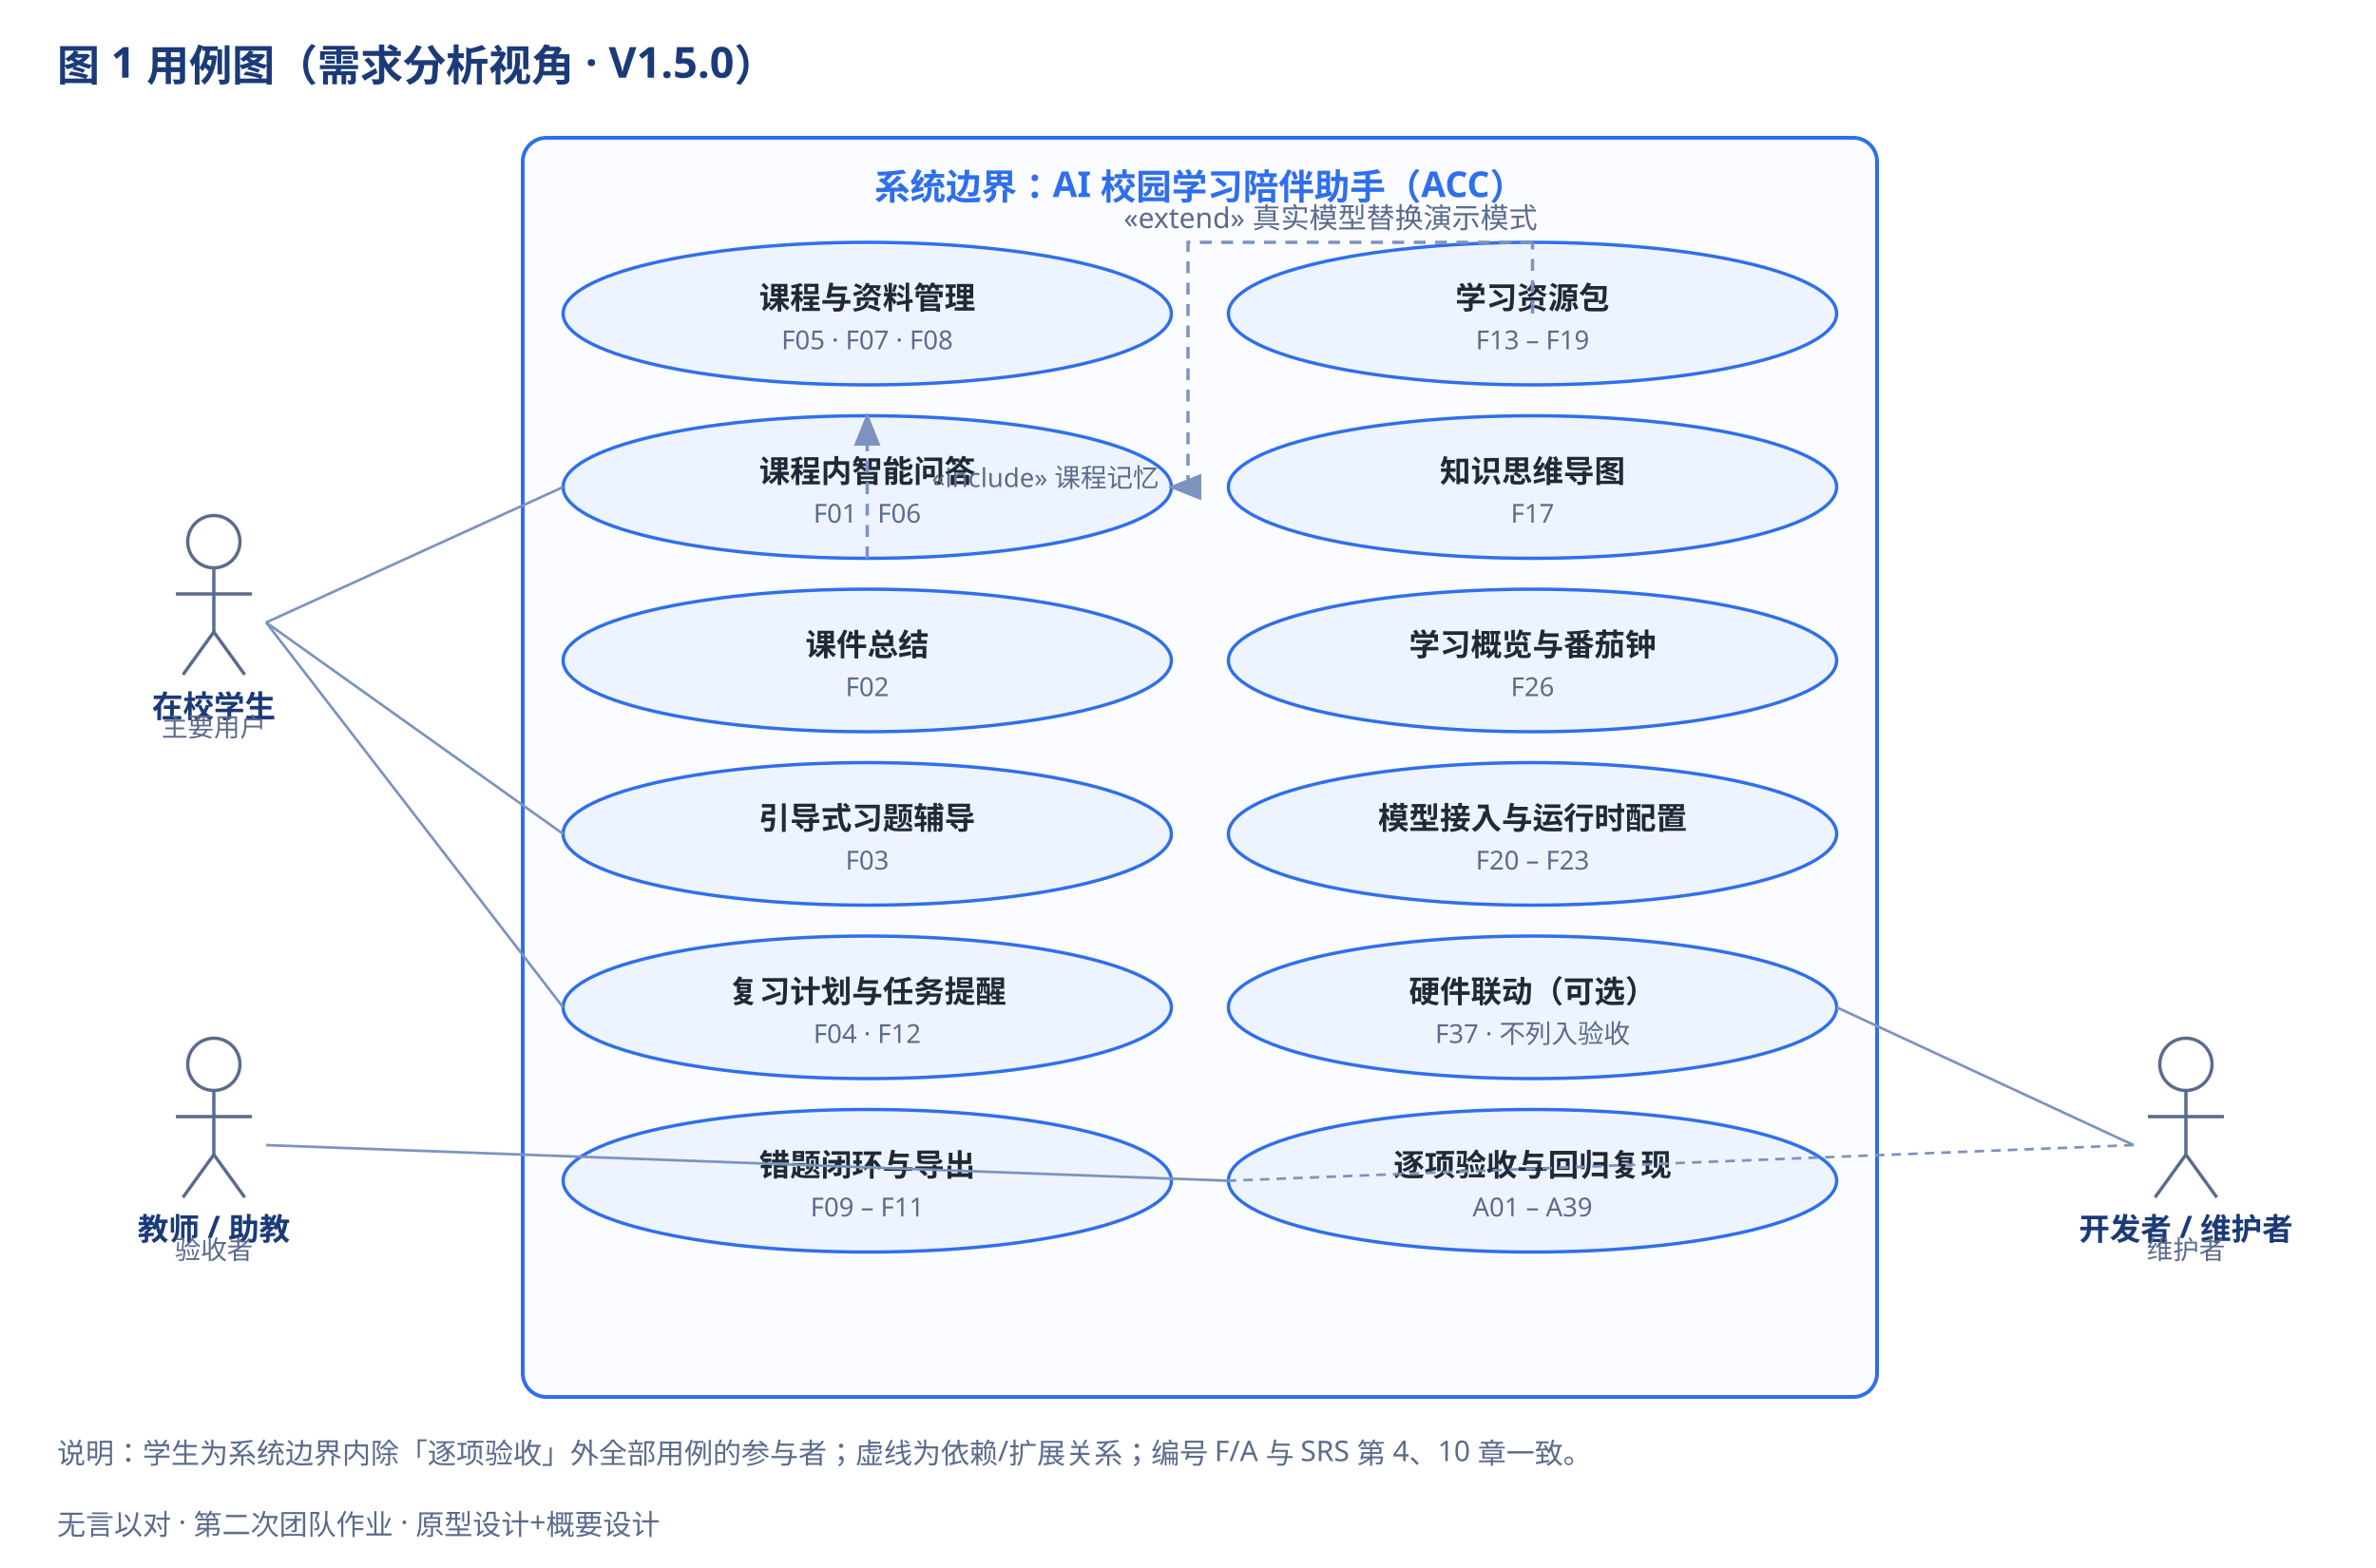
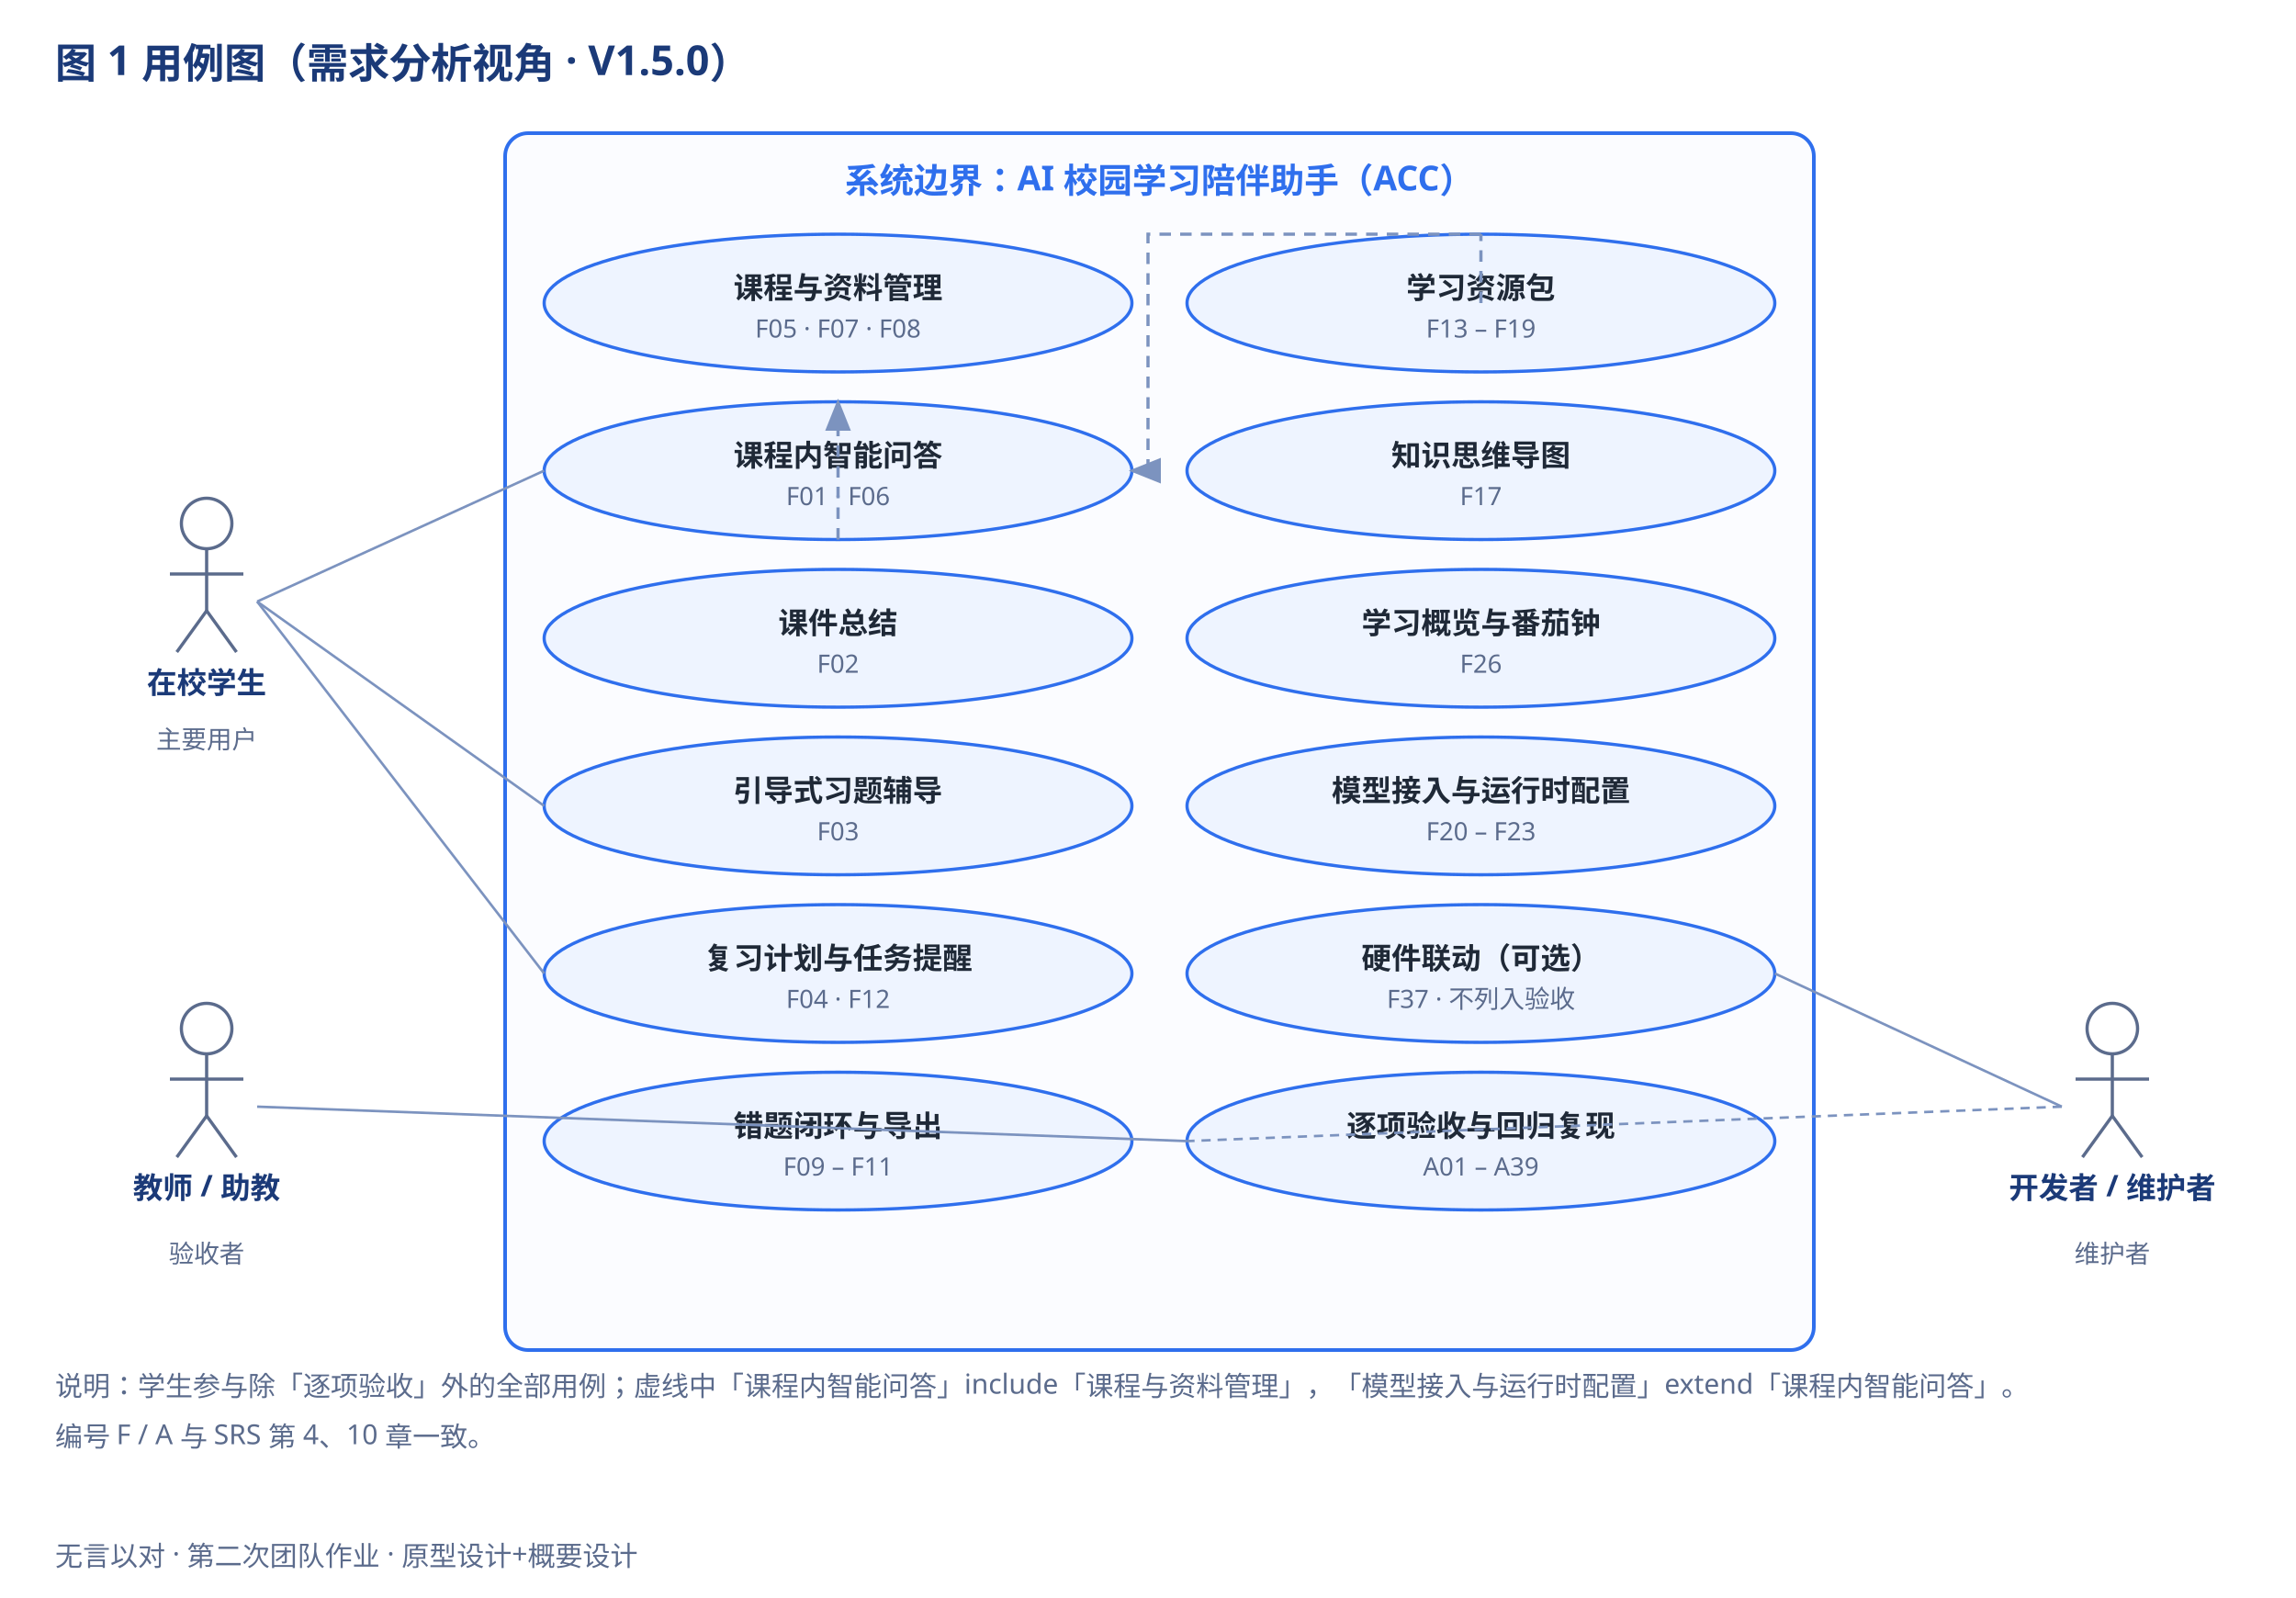
- <svg xmlns="http://www.w3.org/2000/svg" width="1000" height="660" viewBox="0 0 1000 660">
+ <svg xmlns="http://www.w3.org/2000/svg" width="1000" height="696" viewBox="0 0 1000 696">
  <defs>
    <marker id="ar" markerWidth="10" markerHeight="8" refX="9" refY="4" orient="auto" markerUnits="strokeWidth">
      <path d="M0,0 L10,4 L0,8 z" fill="#7C93BF" />
    </marker>
  </defs>
-   <rect x="0" y="0" width="1000" height="660" fill="#FFFFFF" />
+   <rect x="0" y="0" width="1000" height="696" fill="#FFFFFF" />
  <text x="24" y="34" font-size="18" text-anchor="start" font-weight="bold" fill="#1B3A78" font-family="Microsoft YaHei, PingFang SC, SimHei, sans-serif">图 1  用例图（需求分析视角 · V1.5.0）</text>
  <rect x="220" y="58" width="570" height="530" rx="10" fill="#FBFCFF" stroke="#2F6FED" stroke-width="1.6" />
  <text x="505" y="84" font-size="15" text-anchor="middle" font-weight="bold" fill="#2F6FED" font-family="Microsoft YaHei, PingFang SC, SimHei, sans-serif">系统边界：AI 校园学习陪伴助手（ACC）</text>
  <ellipse cx="365" cy="132" rx="128" ry="30" fill="#EEF4FF" stroke="#2F6FED" stroke-width="1.4" />
  <text x="365" y="130" font-size="13" text-anchor="middle" font-weight="bold" fill="#1F2937" font-family="Microsoft YaHei, PingFang SC, SimHei, sans-serif">课程与资料管理</text>
  <text x="365" y="147" font-size="11" text-anchor="middle" font-weight="normal" fill="#5B6B8C" font-family="Microsoft YaHei, PingFang SC, SimHei, sans-serif">F05 · F07 · F08</text>
  <ellipse cx="365" cy="205" rx="128" ry="30" fill="#EEF4FF" stroke="#2F6FED" stroke-width="1.4" />
  <text x="365" y="203" font-size="13" text-anchor="middle" font-weight="bold" fill="#1F2937" font-family="Microsoft YaHei, PingFang SC, SimHei, sans-serif">课程内智能问答</text>
  <text x="365" y="220" font-size="11" text-anchor="middle" font-weight="normal" fill="#5B6B8C" font-family="Microsoft YaHei, PingFang SC, SimHei, sans-serif">F01 · F06</text>
  <ellipse cx="365" cy="278" rx="128" ry="30" fill="#EEF4FF" stroke="#2F6FED" stroke-width="1.4" />
  <text x="365" y="276" font-size="13" text-anchor="middle" font-weight="bold" fill="#1F2937" font-family="Microsoft YaHei, PingFang SC, SimHei, sans-serif">课件总结</text>
  <text x="365" y="293" font-size="11" text-anchor="middle" font-weight="normal" fill="#5B6B8C" font-family="Microsoft YaHei, PingFang SC, SimHei, sans-serif">F02</text>
  <ellipse cx="365" cy="351" rx="128" ry="30" fill="#EEF4FF" stroke="#2F6FED" stroke-width="1.4" />
  <text x="365" y="349" font-size="13" text-anchor="middle" font-weight="bold" fill="#1F2937" font-family="Microsoft YaHei, PingFang SC, SimHei, sans-serif">引导式习题辅导</text>
  <text x="365" y="366" font-size="11" text-anchor="middle" font-weight="normal" fill="#5B6B8C" font-family="Microsoft YaHei, PingFang SC, SimHei, sans-serif">F03</text>
  <ellipse cx="365" cy="424" rx="128" ry="30" fill="#EEF4FF" stroke="#2F6FED" stroke-width="1.4" />
  <text x="365" y="422" font-size="13" text-anchor="middle" font-weight="bold" fill="#1F2937" font-family="Microsoft YaHei, PingFang SC, SimHei, sans-serif">复习计划与任务提醒</text>
  <text x="365" y="439" font-size="11" text-anchor="middle" font-weight="normal" fill="#5B6B8C" font-family="Microsoft YaHei, PingFang SC, SimHei, sans-serif">F04 · F12</text>
  <ellipse cx="365" cy="497" rx="128" ry="30" fill="#EEF4FF" stroke="#2F6FED" stroke-width="1.4" />
  <text x="365" y="495" font-size="13" text-anchor="middle" font-weight="bold" fill="#1F2937" font-family="Microsoft YaHei, PingFang SC, SimHei, sans-serif">错题闭环与导出</text>
  <text x="365" y="512" font-size="11" text-anchor="middle" font-weight="normal" fill="#5B6B8C" font-family="Microsoft YaHei, PingFang SC, SimHei, sans-serif">F09 – F11</text>
  <ellipse cx="645" cy="132" rx="128" ry="30" fill="#EEF4FF" stroke="#2F6FED" stroke-width="1.4" />
  <text x="645" y="130" font-size="13" text-anchor="middle" font-weight="bold" fill="#1F2937" font-family="Microsoft YaHei, PingFang SC, SimHei, sans-serif">学习资源包</text>
  <text x="645" y="147" font-size="11" text-anchor="middle" font-weight="normal" fill="#5B6B8C" font-family="Microsoft YaHei, PingFang SC, SimHei, sans-serif">F13 – F19</text>
  <ellipse cx="645" cy="205" rx="128" ry="30" fill="#EEF4FF" stroke="#2F6FED" stroke-width="1.4" />
  <text x="645" y="203" font-size="13" text-anchor="middle" font-weight="bold" fill="#1F2937" font-family="Microsoft YaHei, PingFang SC, SimHei, sans-serif">知识思维导图</text>
  <text x="645" y="220" font-size="11" text-anchor="middle" font-weight="normal" fill="#5B6B8C" font-family="Microsoft YaHei, PingFang SC, SimHei, sans-serif">F17</text>
  <ellipse cx="645" cy="278" rx="128" ry="30" fill="#EEF4FF" stroke="#2F6FED" stroke-width="1.4" />
  <text x="645" y="276" font-size="13" text-anchor="middle" font-weight="bold" fill="#1F2937" font-family="Microsoft YaHei, PingFang SC, SimHei, sans-serif">学习概览与番茄钟</text>
  <text x="645" y="293" font-size="11" text-anchor="middle" font-weight="normal" fill="#5B6B8C" font-family="Microsoft YaHei, PingFang SC, SimHei, sans-serif">F26</text>
  <ellipse cx="645" cy="351" rx="128" ry="30" fill="#EEF4FF" stroke="#2F6FED" stroke-width="1.4" />
  <text x="645" y="349" font-size="13" text-anchor="middle" font-weight="bold" fill="#1F2937" font-family="Microsoft YaHei, PingFang SC, SimHei, sans-serif">模型接入与运行时配置</text>
  <text x="645" y="366" font-size="11" text-anchor="middle" font-weight="normal" fill="#5B6B8C" font-family="Microsoft YaHei, PingFang SC, SimHei, sans-serif">F20 – F23</text>
  <ellipse cx="645" cy="424" rx="128" ry="30" fill="#EEF4FF" stroke="#2F6FED" stroke-width="1.4" />
  <text x="645" y="422" font-size="13" text-anchor="middle" font-weight="bold" fill="#1F2937" font-family="Microsoft YaHei, PingFang SC, SimHei, sans-serif">硬件联动（可选）</text>
  <text x="645" y="439" font-size="11" text-anchor="middle" font-weight="normal" fill="#5B6B8C" font-family="Microsoft YaHei, PingFang SC, SimHei, sans-serif">F37 · 不列入验收</text>
  <ellipse cx="645" cy="497" rx="128" ry="30" fill="#EEF4FF" stroke="#2F6FED" stroke-width="1.4" />
  <text x="645" y="495" font-size="13" text-anchor="middle" font-weight="bold" fill="#1F2937" font-family="Microsoft YaHei, PingFang SC, SimHei, sans-serif">逐项验收与回归复现</text>
  <text x="645" y="512" font-size="11" text-anchor="middle" font-weight="normal" fill="#5B6B8C" font-family="Microsoft YaHei, PingFang SC, SimHei, sans-serif">A01 – A39</text>
  <ellipse cx="90" cy="228" rx="11" ry="11" fill="#FFFFFF" stroke="#5B6B8C" stroke-width="1.4" />
  <line x1="90" y1="239" x2="90" y2="266" stroke="#5B6B8C" stroke-width="1.4" />
  <line x1="74" y1="250" x2="106" y2="250" stroke="#5B6B8C" stroke-width="1.4" />
  <line x1="90" y1="266" x2="77" y2="284" stroke="#5B6B8C" stroke-width="1.4" />
  <line x1="90" y1="266" x2="103" y2="284" stroke="#5B6B8C" stroke-width="1.4" />
  <text x="90" y="302" font-size="13" text-anchor="middle" font-weight="bold" fill="#1B3A78" font-family="Microsoft YaHei, PingFang SC, SimHei, sans-serif">在校学生</text>
  <ellipse cx="90" cy="448" rx="11" ry="11" fill="#FFFFFF" stroke="#5B6B8C" stroke-width="1.4" />
  <line x1="90" y1="459" x2="90" y2="486" stroke="#5B6B8C" stroke-width="1.4" />
  <line x1="74" y1="470" x2="106" y2="470" stroke="#5B6B8C" stroke-width="1.4" />
  <line x1="90" y1="486" x2="77" y2="504" stroke="#5B6B8C" stroke-width="1.4" />
  <line x1="90" y1="486" x2="103" y2="504" stroke="#5B6B8C" stroke-width="1.4" />
  <text x="90" y="522" font-size="13" text-anchor="middle" font-weight="bold" fill="#1B3A78" font-family="Microsoft YaHei, PingFang SC, SimHei, sans-serif">教师 / 助教</text>
  <ellipse cx="920" cy="448" rx="11" ry="11" fill="#FFFFFF" stroke="#5B6B8C" stroke-width="1.4" />
  <line x1="920" y1="459" x2="920" y2="486" stroke="#5B6B8C" stroke-width="1.4" />
  <line x1="904" y1="470" x2="936" y2="470" stroke="#5B6B8C" stroke-width="1.4" />
  <line x1="920" y1="486" x2="907" y2="504" stroke="#5B6B8C" stroke-width="1.4" />
  <line x1="920" y1="486" x2="933" y2="504" stroke="#5B6B8C" stroke-width="1.4" />
  <text x="920" y="522" font-size="13" text-anchor="middle" font-weight="bold" fill="#1B3A78" font-family="Microsoft YaHei, PingFang SC, SimHei, sans-serif">开发者 / 维护者</text>
-   <text x="90" y="310" font-size="11" text-anchor="middle" font-weight="normal" fill="#5B6B8C" font-family="Microsoft YaHei, PingFang SC, SimHei, sans-serif">主要用户</text>
-   <text x="90" y="530" font-size="11" text-anchor="middle" font-weight="normal" fill="#5B6B8C" font-family="Microsoft YaHei, PingFang SC, SimHei, sans-serif">验收者</text>
-   <text x="920" y="530" font-size="11" text-anchor="middle" font-weight="normal" fill="#5B6B8C" font-family="Microsoft YaHei, PingFang SC, SimHei, sans-serif">维护者</text>
+   <text x="90" y="326" font-size="11" text-anchor="middle" font-weight="normal" fill="#5B6B8C" font-family="Microsoft YaHei, PingFang SC, SimHei, sans-serif">主要用户</text>
+   <text x="90" y="550" font-size="11" text-anchor="middle" font-weight="normal" fill="#5B6B8C" font-family="Microsoft YaHei, PingFang SC, SimHei, sans-serif">验收者</text>
+   <text x="920" y="550" font-size="11" text-anchor="middle" font-weight="normal" fill="#5B6B8C" font-family="Microsoft YaHei, PingFang SC, SimHei, sans-serif">维护者</text>
  <line x1="112" y1="262" x2="237" y2="205" stroke="#7C93BF" stroke-width="1.1" />
  <line x1="112" y1="262" x2="237" y2="351" stroke="#7C93BF" stroke-width="1.1" />
  <line x1="112" y1="262" x2="237" y2="424" stroke="#7C93BF" stroke-width="1.1" />
  <line x1="112" y1="482" x2="517" y2="497" stroke="#7C93BF" stroke-width="1.1" />
  <line x1="898" y1="482" x2="773" y2="424" stroke="#7C93BF" stroke-width="1.1" />
  <line x1="898" y1="482" x2="517" y2="497" stroke="#7C93BF" stroke-width="1.1" stroke-dasharray="4 3" />
  <line x1="365" y1="235" x2="365" y2="175" stroke="#7C93BF" stroke-width="1.4" stroke-dasharray="5 4" marker-end="url(#ar)" />
-   <text x="440" y="205" font-size="11" text-anchor="middle" font-weight="normal" fill="#5B6B8C" font-family="Microsoft YaHei, PingFang SC, SimHei, sans-serif">«include» 课程记忆</text>
  <line x1="645" y1="132" x2="645" y2="102" stroke="#7C93BF" stroke-width="1.4" stroke-dasharray="5 4" />
  <polyline points="645,102 500,102 500,205 493,205" fill="none" stroke="#7C93BF" stroke-width="1.4" stroke-dasharray="5 4" marker-end="url(#ar)" />
-   <text x="560" y="96" font-size="12" text-anchor="middle" font-weight="normal" fill="#5B6B8C" font-family="Microsoft YaHei, PingFang SC, SimHei, sans-serif">«extend» 真实模型替换演示模式</text>
-   <text x="24" y="616" font-size="12" text-anchor="start" font-weight="normal" fill="#5B6B8C" font-family="Microsoft YaHei, PingFang SC, SimHei, sans-serif">说明：学生为系统边界内除「逐项验收」外全部用例的参与者；虚线为依赖/扩展关系；编号 F/A 与 SRS 第 4、10 章一致。</text>
-   <text x="24" y="646" font-size="12" text-anchor="start" font-weight="normal" fill="#5B6B8C" font-family="Microsoft YaHei, PingFang SC, SimHei, sans-serif">无言以对 · 第二次团队作业 · 原型设计+概要设计</text>
+   <text x="24" y="608" font-size="12" text-anchor="start" font-weight="normal" fill="#5B6B8C" font-family="Microsoft YaHei, PingFang SC, SimHei, sans-serif">说明：学生参与除「逐项验收」外的全部用例；虚线中「课程内智能问答」include「课程与资料管理」，「模型接入与运行时配置」extend「课程内智能问答」。</text>
+   <text x="24" y="630" font-size="12" text-anchor="start" font-weight="normal" fill="#5B6B8C" font-family="Microsoft YaHei, PingFang SC, SimHei, sans-serif">编号 F / A 与 SRS 第 4、10 章一致。</text>
+   <text x="24" y="682" font-size="12" text-anchor="start" font-weight="normal" fill="#5B6B8C" font-family="Microsoft YaHei, PingFang SC, SimHei, sans-serif">无言以对 · 第二次团队作业 · 原型设计+概要设计</text>
</svg>
